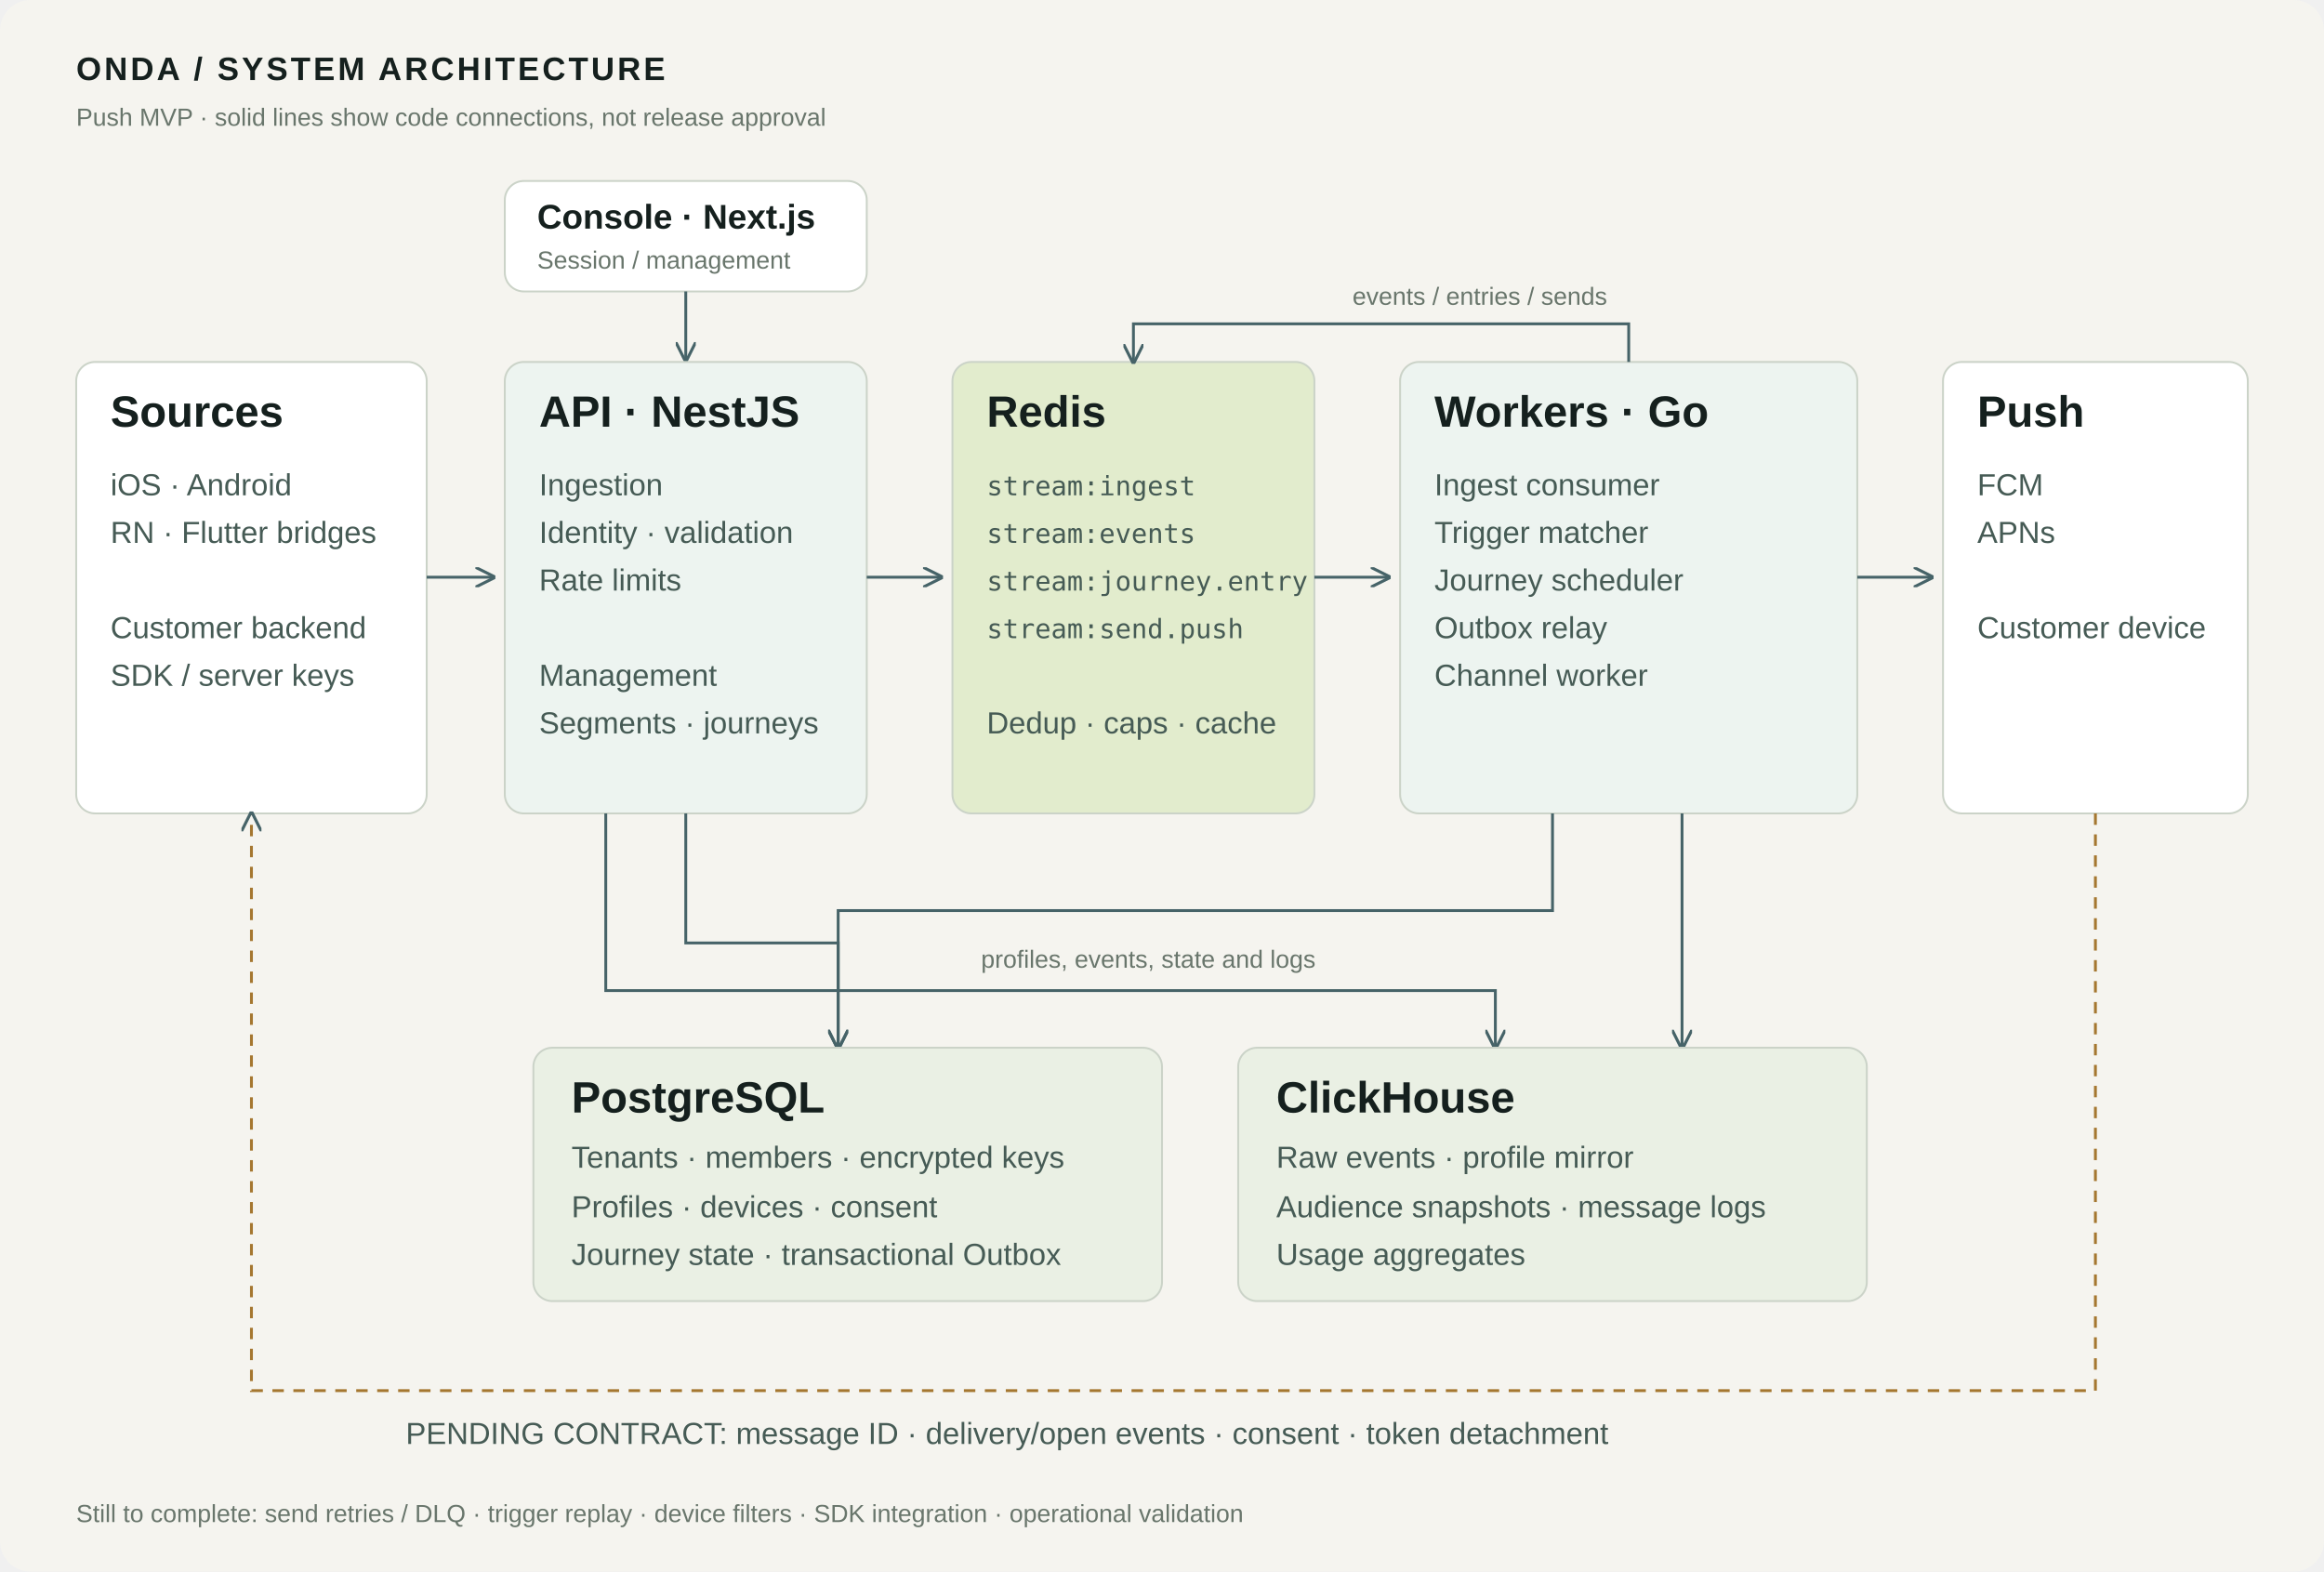
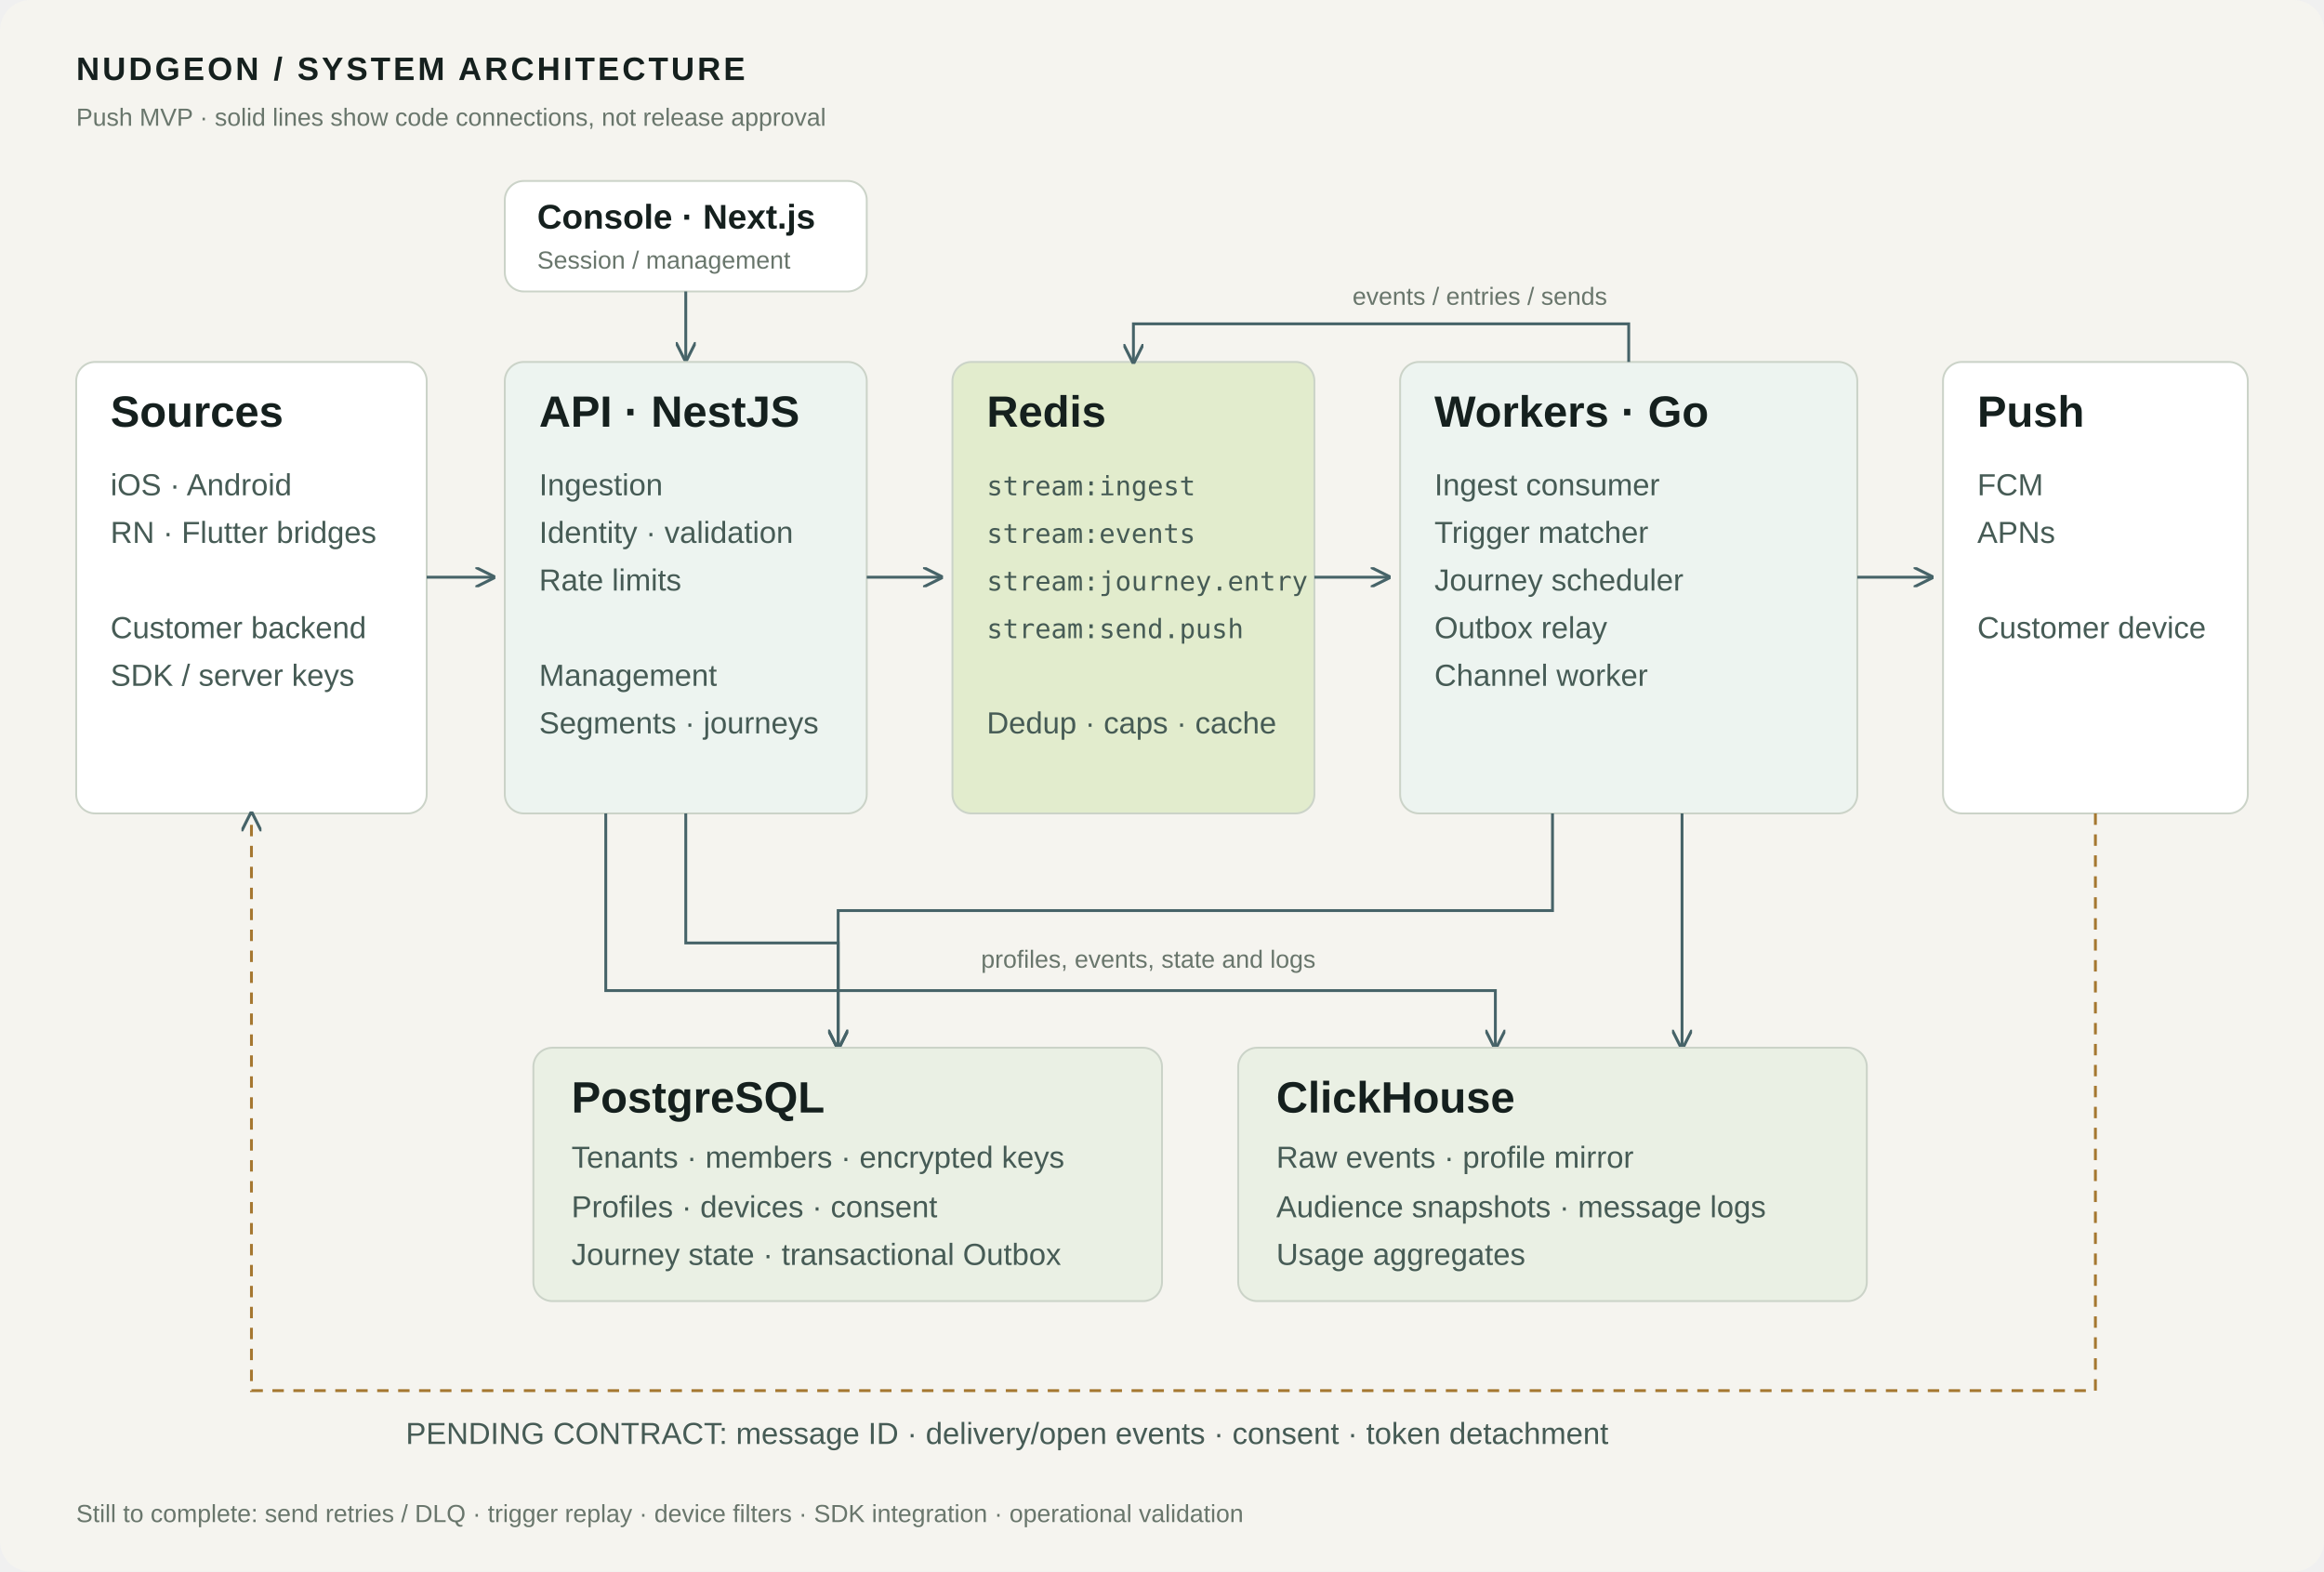
<svg xmlns="http://www.w3.org/2000/svg" width="1220" height="825" viewBox="0 0 1220 825" role="img" font-family="Arial, Helvetica, sans-serif" fill="#15201e" aria-labelledby="title desc">
  <defs>
    <marker id="arrow" viewBox="0 0 10 10" refX="9" refY="5" markerWidth="7" markerHeight="7" orient="auto-start-reverse">
      <path d="M0 0 10 5 0 10" fill="none" stroke="#466368" stroke-width="1.5" />
    </marker>
  </defs>
  <rect width="1220" height="825" rx="16" fill="#f5f4ef" />
-   <text x="40" y="42" font-size="17" font-weight="600" letter-spacing="1.5">ONDA / SYSTEM ARCHITECTURE</text>
+   <text x="40" y="42" font-size="17" font-weight="600" letter-spacing="1.5">NUDGEON / SYSTEM ARCHITECTURE</text>
  <text x="40" y="66" font-size="13" fill="#69766c">Push MVP · solid lines show code connections, not release approval</text>
  <rect x="265" y="95" width="190" height="58" rx="10" fill="#ffffff" stroke="#cbd3c8" />
  <text x="282" y="120" font-size="18" font-weight="600">Console · Next.js</text>
  <text x="282" y="141" font-size="13" fill="#69766c">Session / management</text>
  <path d="M360 153 V189" fill="none" stroke="#466368" stroke-width="1.5" marker-end="url(#arrow)" />
  <rect x="40" y="190" width="184" height="237" rx="10" fill="#fff" stroke="#cbd3c8" />
  <text x="58" y="224" font-size="23" font-weight="600">Sources</text>
  <text x="58" y="260" font-size="16" fill="#465b55">iOS · Android</text>
  <text x="58" y="285" font-size="16" fill="#465b55">RN · Flutter bridges</text>
  <text x="58" y="310" font-size="16" fill="#465b55" />
  <text x="58" y="335" font-size="16" fill="#465b55">Customer backend</text>
  <text x="58" y="360" font-size="16" fill="#465b55">SDK / server keys</text>
  <rect x="265" y="190" width="190" height="237" rx="10" fill="#edf4f0" stroke="#cbd3c8" />
  <text x="283" y="224" font-size="23" font-weight="600">API · NestJS</text>
  <text x="283" y="260" font-size="16" fill="#465b55">Ingestion</text>
  <text x="283" y="285" font-size="16" fill="#465b55">Identity · validation</text>
  <text x="283" y="310" font-size="16" fill="#465b55">Rate limits</text>
  <text x="283" y="335" font-size="16" fill="#465b55" />
  <text x="283" y="360" font-size="16" fill="#465b55">Management</text>
  <text x="283" y="385" font-size="16" fill="#465b55">Segments · journeys</text>
  <rect x="500" y="190" width="190" height="237" rx="10" fill="#e2eccd" stroke="#cbd3c8" />
  <text x="518" y="224" font-size="23" font-weight="600">Redis</text>
  <text x="518" y="260" font-family="monospace" font-size="14" fill="#465b55">stream:ingest</text>
  <text x="518" y="285" font-family="monospace" font-size="14" fill="#465b55">stream:events</text>
  <text x="518" y="310" font-family="monospace" font-size="14" fill="#465b55">stream:journey.entry</text>
  <text x="518" y="335" font-family="monospace" font-size="14" fill="#465b55">stream:send.push</text>
  <text x="518" y="360" font-size="16" fill="#465b55" />
  <text x="518" y="385" font-size="16" fill="#465b55">Dedup · caps · cache</text>
  <rect x="735" y="190" width="240" height="237" rx="10" fill="#edf4f0" stroke="#cbd3c8" />
  <text x="753" y="224" font-size="23" font-weight="600">Workers · Go</text>
  <text x="753" y="260" font-size="16" fill="#465b55">Ingest consumer</text>
  <text x="753" y="285" font-size="16" fill="#465b55">Trigger matcher</text>
  <text x="753" y="310" font-size="16" fill="#465b55">Journey scheduler</text>
  <text x="753" y="335" font-size="16" fill="#465b55">Outbox relay</text>
  <text x="753" y="360" font-size="16" fill="#465b55">Channel worker</text>
  <rect x="1020" y="190" width="160" height="237" rx="10" fill="#fff" stroke="#cbd3c8" />
  <text x="1038" y="224" font-size="23" font-weight="600">Push</text>
  <text x="1038" y="260" font-size="16" fill="#465b55">FCM</text>
  <text x="1038" y="285" font-size="16" fill="#465b55">APNs</text>
  <text x="1038" y="310" font-size="16" fill="#465b55" />
  <text x="1038" y="335" font-size="16" fill="#465b55">Customer device</text>
  <path d="M224 303 H259" fill="none" stroke="#466368" stroke-width="1.5" marker-end="url(#arrow)" />
  <path d="M455 303 H494" fill="none" stroke="#466368" stroke-width="1.5" marker-end="url(#arrow)" />
  <path d="M690 303 H729" fill="none" stroke="#466368" stroke-width="1.5" marker-end="url(#arrow)" />
  <path d="M975 303 H1014" fill="none" stroke="#466368" stroke-width="1.5" marker-end="url(#arrow)" />
  <path d="M855 190 V170 H595 V190" fill="none" stroke="#466368" stroke-width="1.5" marker-end="url(#arrow)" />
  <text x="710" y="160" font-size="13" fill="#69766c">events / entries / sends</text>
  <path d="M360 427 V495 H440 V550" fill="none" stroke="#466368" stroke-width="1.5" marker-end="url(#arrow)" />
  <path d="M815 427 V478 H440 V550" fill="none" stroke="#466368" stroke-width="1.5" marker-end="url(#arrow)" />
  <path d="M883 427 V550" fill="none" stroke="#466368" stroke-width="1.5" marker-end="url(#arrow)" />
  <path d="M318 427 V520 H785 V550" fill="none" stroke="#466368" stroke-width="1.5" marker-end="url(#arrow)" />
  <text x="515" y="508" font-size="13" fill="#69766c">profiles, events, state and logs</text>
  <rect x="280" y="550" width="330" height="133" rx="10" fill="#eaf0e4" stroke="#cbd3c8" />
  <text x="300" y="584" font-size="23" font-weight="600">PostgreSQL</text>
  <text x="300" y="613" font-size="16" fill="#465b55">Tenants · members · encrypted keys</text>
  <text x="300" y="639" font-size="16" fill="#465b55">Profiles · devices · consent</text>
  <text x="300" y="664" font-size="16" fill="#465b55">Journey state · transactional Outbox</text>
  <rect x="650" y="550" width="330" height="133" rx="10" fill="#eaf0e4" stroke="#cbd3c8" />
  <text x="670" y="584" font-size="23" font-weight="600">ClickHouse</text>
  <text x="670" y="613" font-size="16" fill="#465b55">Raw events · profile mirror</text>
  <text x="670" y="639" font-size="16" fill="#465b55">Audience snapshots · message logs</text>
  <text x="670" y="664" font-size="16" fill="#465b55">Usage aggregates</text>
  <path d="M1100 427 V730 H132 V427" fill="none" stroke="#a57730" stroke-width="1.5" stroke-dasharray="6 5" marker-end="url(#arrow)" />
  <text x="213" y="758" font-size="16" fill="#465b55">PENDING CONTRACT: message ID · delivery/open events · consent · token detachment</text>
  <text x="40" y="799" font-size="13" fill="#69766c">Still to complete: send retries / DLQ · trigger replay · device filters · SDK integration · operational validation</text>
</svg>
